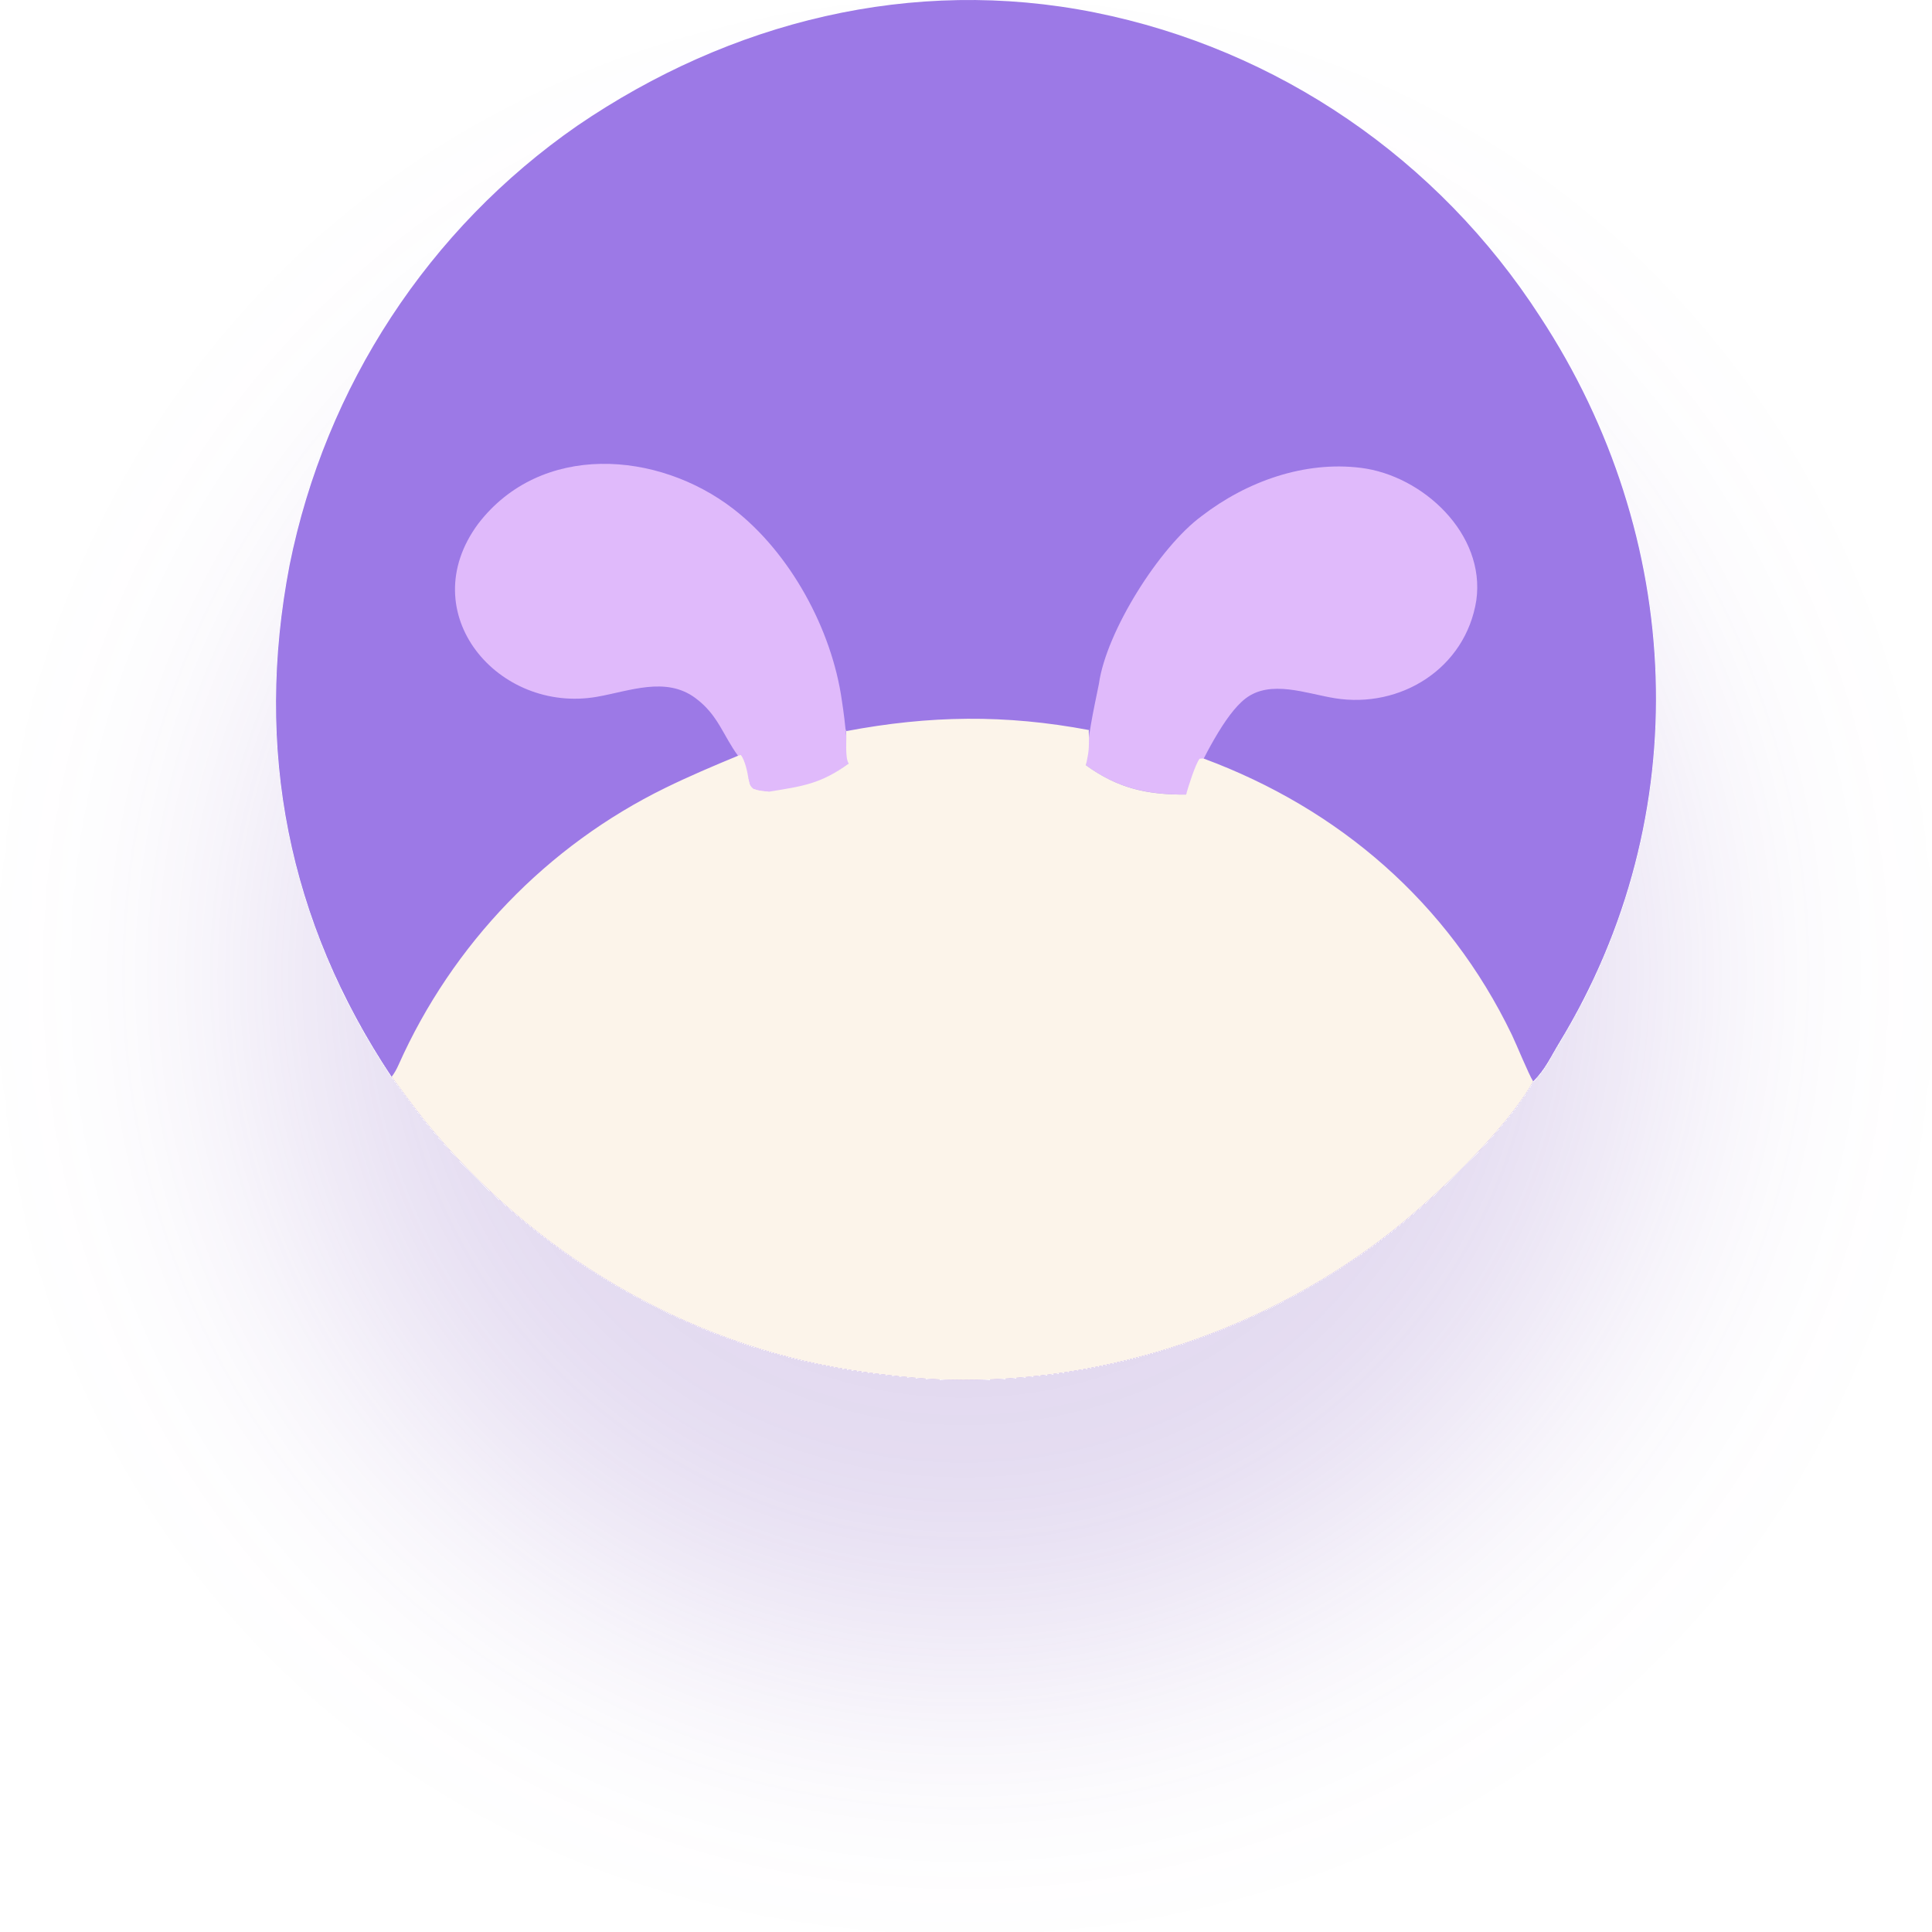
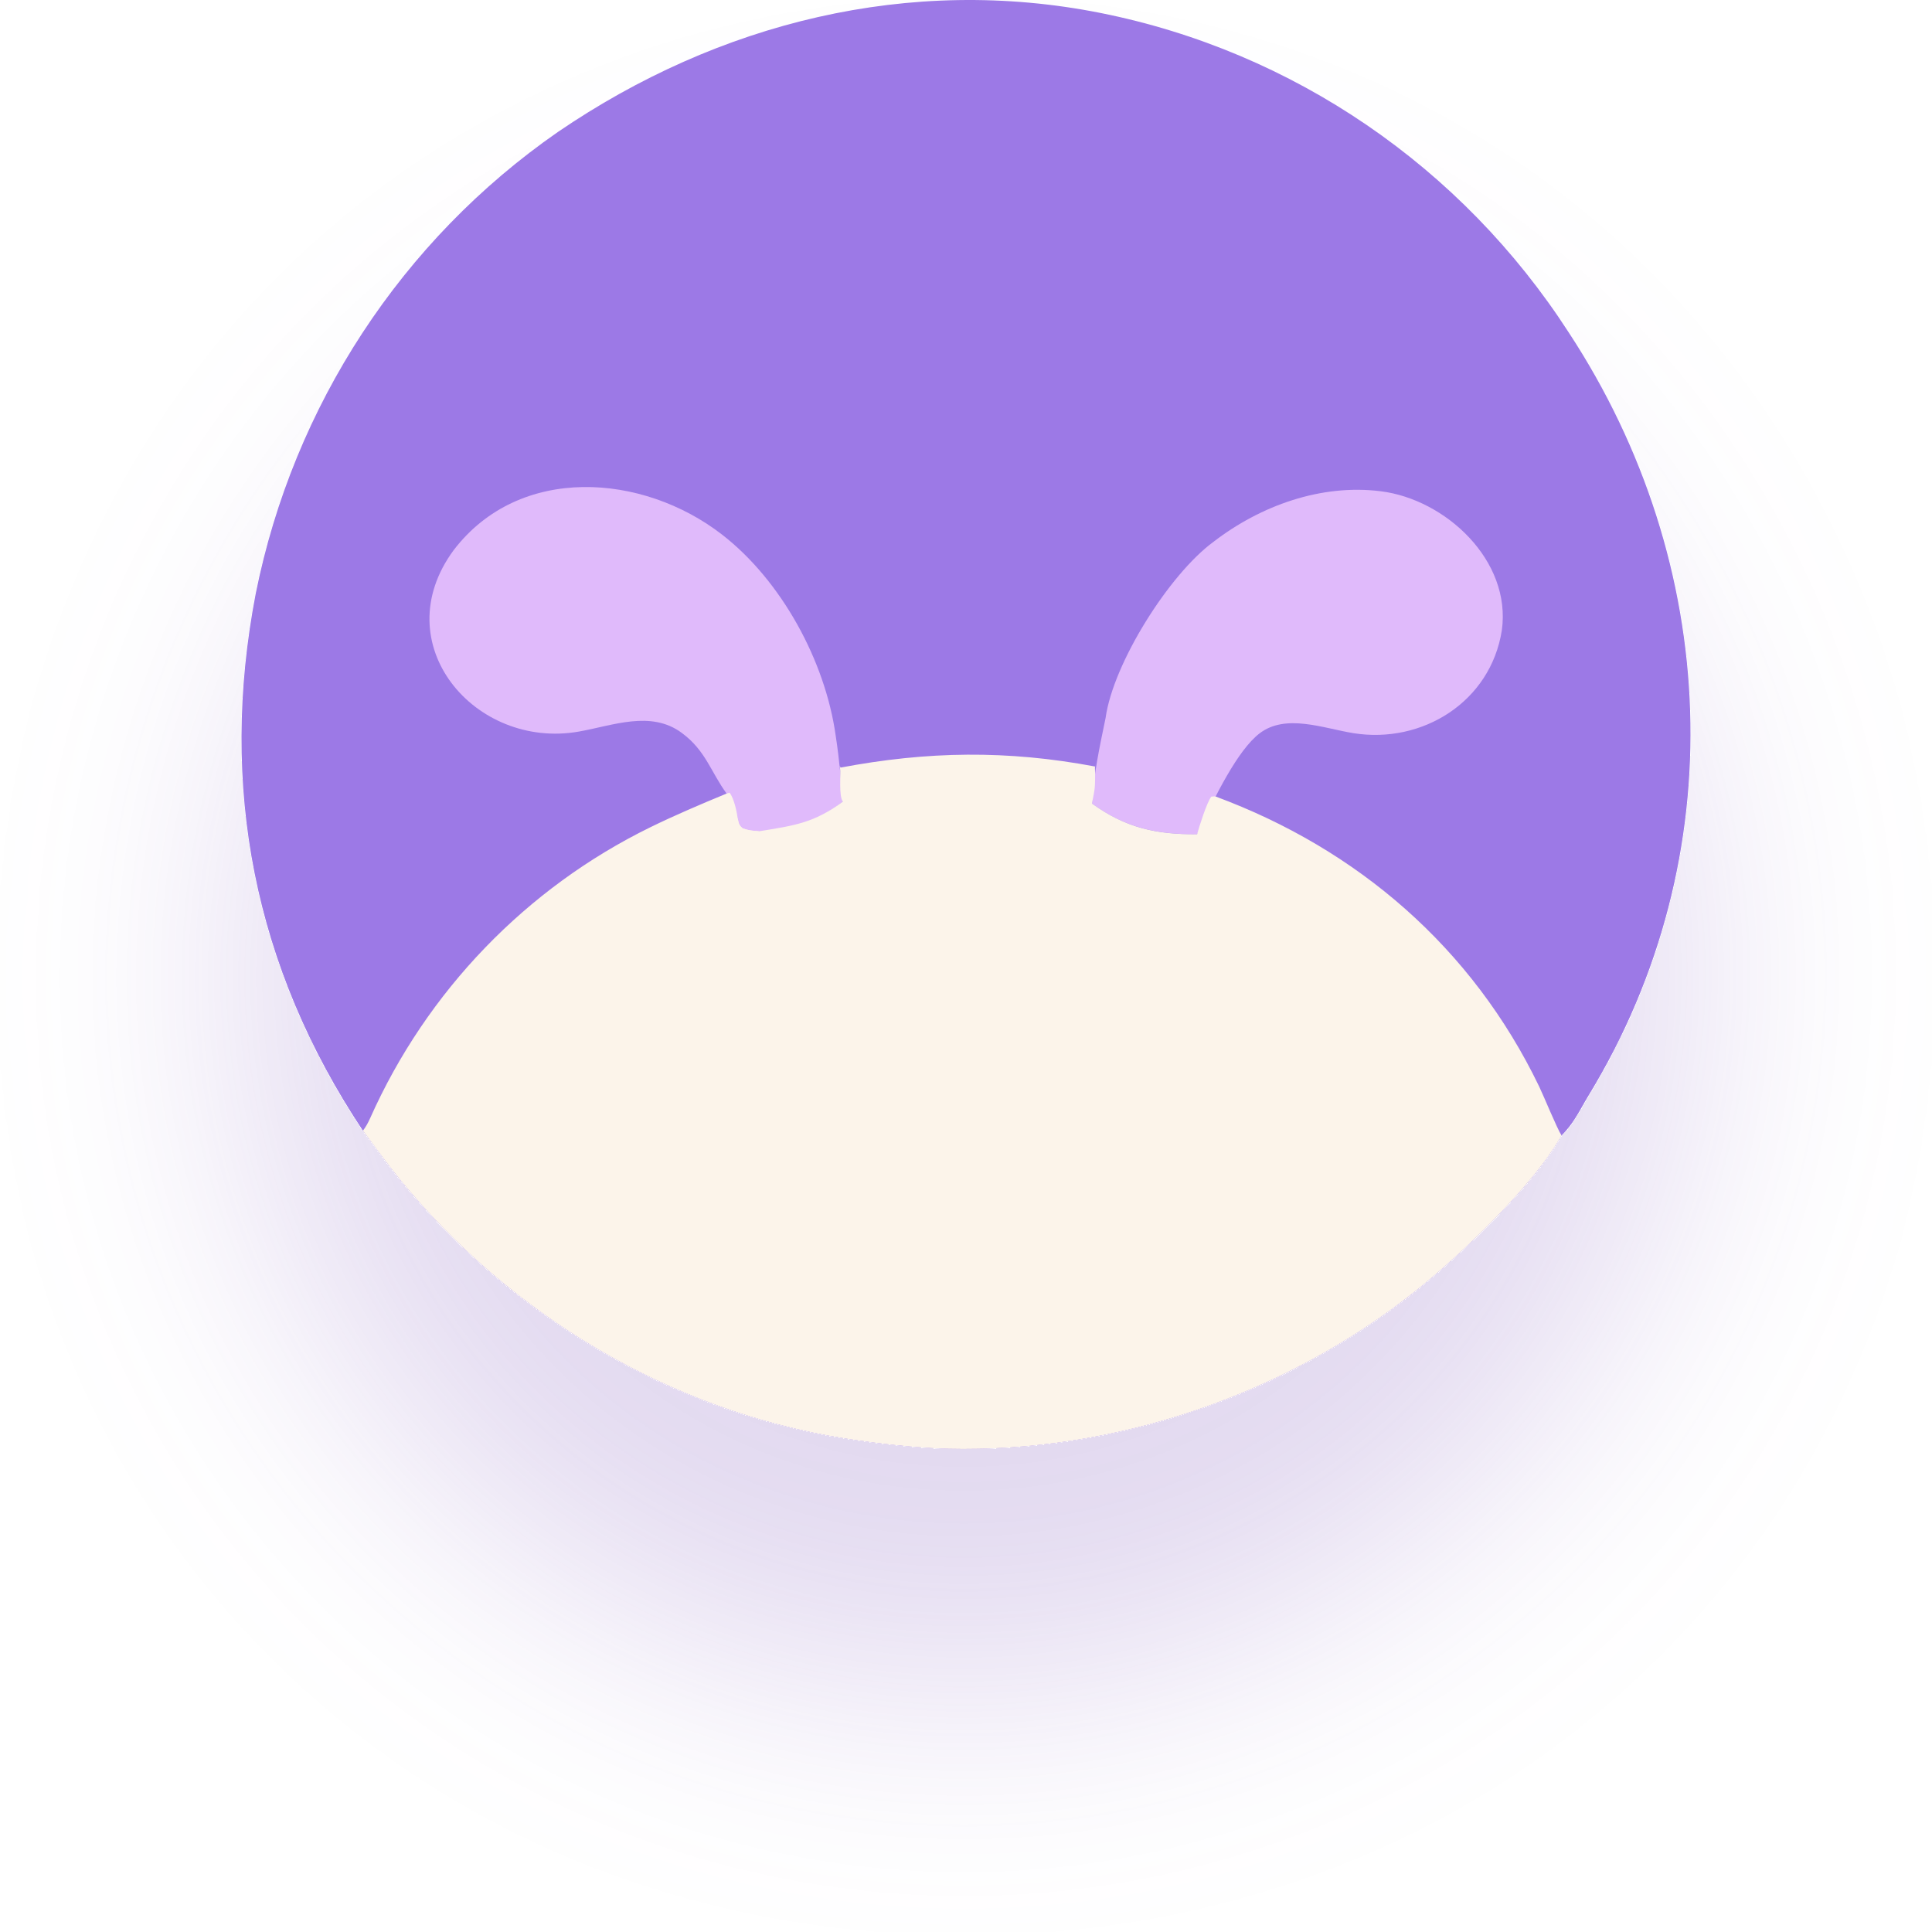
- <svg xmlns="http://www.w3.org/2000/svg" preserveAspectRatio="none" overflow="visible" style="display: block;" width="56" height="56" viewBox="0 0 56 56" fill="none">
-   <g id="Group 10" filter="url(#filter0_d_0_215)">
-     <path id="Vector" d="M11.352 31.214C8.351 26.701 7.366 21.719 8.393 16.381C9.435 11.199 12.427 6.631 16.735 3.643C21.167 0.618 26.445 -0.697 31.734 0.362C37.032 1.424 41.684 4.602 44.641 9.18C48.82 15.546 49.208 23.637 45.194 30.229C44.943 30.642 44.791 30.999 44.44 31.346C43.681 32.712 41.664 34.641 40.408 35.641C36.787 38.522 32.094 40.107 27.488 39.994C26.615 39.973 25.512 39.845 24.665 39.711C19.853 38.95 15.44 36.33 12.348 32.529C12.007 32.111 11.68 31.648 11.352 31.214Z" fill="#9C79E6" />
-     <path id="Vector_2" d="M21.392 21.907C20.951 21.305 20.816 20.72 20.152 20.23C19.298 19.6 18.249 20.031 17.308 20.196C14.448 20.698 11.947 17.776 13.858 15.185C15.674 12.812 19.074 13.062 21.262 14.755C22.902 16.024 24.113 18.242 24.402 20.306C24.514 21.026 24.563 21.699 24.599 22.13C23.89 22.672 22.762 23.216 21.951 23.277C21.646 23.275 21.707 22.314 21.392 21.907Z" fill="#E0BAFB" />
-     <path id="Vector_3" d="M31.853 19.82C32.063 18.309 33.609 15.854 34.834 14.956C36.135 13.955 37.805 13.356 39.447 13.561C41.24 13.784 43.063 15.474 42.792 17.402C42.48 19.378 40.592 20.544 38.695 20.239C37.861 20.105 36.825 19.69 36.1 20.248C35.5 20.711 34.884 21.958 34.38 23.032C33.251 23.032 32.406 22.856 31.479 22.183C31.528 21.351 31.684 20.645 31.853 19.82Z" fill="#E0BAFB" />
-     <path id="Vector_4" d="M31.564 21.334C31.443 21.827 31.564 21.161 31.564 21.197C31.564 21.817 31.564 21.72 31.478 22.182C32.405 22.854 33.25 23.038 34.379 23.031C34.441 22.808 34.648 22.148 34.771 21.992C34.81 21.989 34.859 21.98 34.894 21.989C38.805 23.44 41.973 26.157 43.822 29.994C43.951 30.261 44.309 31.141 44.44 31.346C43.68 32.712 41.663 34.641 40.407 35.64C36.786 38.521 32.094 40.106 27.487 39.993C26.615 39.972 25.511 39.844 24.664 39.71C19.852 38.949 15.44 36.329 12.347 32.528C12.007 32.11 11.679 31.647 11.351 31.213C11.432 31.108 11.497 30.989 11.55 30.87C13.113 27.361 15.865 24.511 19.286 22.837C19.965 22.504 20.676 22.202 21.392 21.906L21.472 21.883C21.592 22.028 21.673 22.399 21.695 22.586C21.726 22.721 21.727 22.783 21.838 22.869C22.015 22.93 22.104 22.932 22.291 22.947C23.258 22.79 23.802 22.721 24.599 22.129C24.482 21.956 24.551 21.388 24.522 21.193C24.677 21.151 24.529 21.278 24.631 21.172C24.631 21.172 24.56 21.392 24.522 21.193C24.496 21.024 24.59 21.387 24.522 21.193C26.942 20.735 29.137 20.704 31.564 21.161C31.651 20.699 31.44 21.788 31.564 21.334Z" fill="#FCF4EA" />
-     <path id="Vector_5" d="M22.292 22.947C22.089 23.004 21.414 23.02 21.232 22.893L21.225 22.816C21.323 22.686 21.535 22.639 21.696 22.586C21.726 22.721 21.727 22.783 21.838 22.869C22.015 22.93 22.105 22.932 22.292 22.947Z" fill="#FCF4EA" />
-     <path id="Vector_6" d="M22.593 30.877C22.766 31.02 22.782 31.036 22.879 31.236C22.85 31.384 22.846 31.46 22.749 31.579C22.584 31.669 22.656 31.654 22.476 31.642C22.088 31.425 22.16 31.02 22.593 30.877Z" fill="#FCF4EA" />
+ <svg xmlns="http://www.w3.org/2000/svg" preserveAspectRatio="none" overflow="visible" style="display: block;" width="64" height="64" viewBox="0 0 64 64" fill="none">
+   <g id="Group 10" filter="url(#filter0_d_0_33)">
+     <path id="Vector" d="M12.022 37.457C8.421 32.042 7.239 26.062 8.472 19.657C9.722 13.438 13.312 7.957 18.482 4.371C23.8 0.742 30.134 -0.836 36.48 0.434C42.838 1.709 48.421 5.523 51.969 11.017C56.984 18.656 57.45 28.364 52.633 36.275C52.331 36.77 52.15 37.198 51.728 37.615C50.817 39.255 48.397 41.57 46.89 42.769C42.544 46.226 36.913 48.128 31.385 47.993C30.338 47.967 29.014 47.814 27.998 47.653C22.224 46.739 16.928 43.596 13.217 39.035C12.809 38.533 12.416 37.977 12.022 37.457Z" fill="#9C79E6" />
+     <path id="Vector_2" d="M24.071 26.289C23.542 25.566 23.38 24.864 22.582 24.276C21.558 23.52 20.299 24.037 19.17 24.235C15.738 24.837 12.737 21.331 15.03 18.222C17.209 15.374 21.289 15.674 23.915 17.706C25.883 19.229 27.336 21.89 27.683 24.367C27.817 25.231 27.876 26.039 27.919 26.556C27.068 27.206 25.715 27.86 24.742 27.932C24.375 27.93 24.449 26.777 24.071 26.289Z" fill="#E0BAFB" />
+     <path id="Vector_3" d="M36.624 23.784C36.875 21.971 38.731 19.024 40.2 17.947C41.762 16.745 43.766 16.027 45.737 16.273C47.888 16.54 50.075 18.569 49.75 20.882C49.377 23.253 47.111 24.653 44.834 24.287C43.833 24.126 42.59 23.628 41.721 24.297C41 24.853 40.261 26.35 39.656 27.638C38.301 27.638 37.287 27.427 36.174 26.62C36.233 25.622 36.42 24.774 36.624 23.784Z" fill="#E0BAFB" />
+     <path id="Vector_4" d="M36.277 25.6C36.132 26.192 36.277 25.392 36.277 25.436C36.277 26.181 36.277 26.064 36.173 26.618C37.286 27.424 38.301 27.645 39.655 27.636C39.729 27.369 39.978 26.578 40.126 26.39C40.173 26.386 40.231 26.375 40.273 26.387C44.966 28.128 48.768 31.388 50.987 35.993C51.141 36.312 51.571 37.369 51.728 37.614C50.816 39.254 48.396 41.569 46.889 42.768C42.544 46.225 36.913 48.127 31.385 47.992C30.338 47.966 29.014 47.813 27.997 47.652C22.223 46.738 16.928 43.594 13.217 39.034C12.808 38.532 12.415 37.976 12.022 37.456C12.119 37.33 12.197 37.186 12.261 37.043C14.135 32.833 17.439 29.413 21.543 27.404C22.358 27.005 23.211 26.642 24.071 26.287L24.167 26.259C24.31 26.434 24.408 26.878 24.435 27.103C24.471 27.265 24.472 27.339 24.606 27.442C24.818 27.516 24.925 27.518 25.15 27.536C26.309 27.348 26.962 27.265 27.919 26.554C27.779 26.346 27.861 25.665 27.826 25.431C28.013 25.381 27.835 25.533 27.958 25.407C27.958 25.407 27.873 25.67 27.826 25.431C27.796 25.228 27.909 25.663 27.826 25.431C30.73 24.881 33.364 24.844 36.277 25.392C36.382 24.838 36.129 26.145 36.277 25.6Z" fill="#FCF4EA" />
+     <path id="Vector_5" d="M25.15 27.536C24.906 27.605 24.097 27.624 23.878 27.472L23.87 27.379C23.987 27.222 24.242 27.167 24.435 27.103C24.471 27.265 24.473 27.339 24.606 27.442C24.818 27.516 24.926 27.518 25.15 27.536Z" fill="#FCF4EA" />
+     <path id="Vector_6" d="M25.511 37.052C25.719 37.224 25.738 37.242 25.854 37.483C25.82 37.661 25.815 37.752 25.699 37.894C25.5 38.002 25.587 37.984 25.371 37.97C24.906 37.71 24.992 37.223 25.511 37.052Z" fill="#FCF4EA" />
  </g>
  <defs>
-     <filter id="filter0_d_0_215" x="1.85004e-08" y="0" width="56" height="56" filterUnits="userSpaceOnUse" color-interpolation-filters="sRGB">
+     <filter id="filter0_d_0_33" x="1.46712e-08" y="0" width="64" height="64" filterUnits="userSpaceOnUse" color-interpolation-filters="sRGB">
      <feFlood flood-opacity="0" result="BackgroundImageFix" />
      <feColorMatrix in="SourceAlpha" type="matrix" values="0 0 0 0 0 0 0 0 0 0 0 0 0 0 0 0 0 0 127 0" result="hardAlpha" />
      <feOffset dy="8" />
      <feGaussianBlur stdDeviation="4" />
      <feComposite in2="hardAlpha" operator="out" />
      <feColorMatrix type="matrix" values="0 0 0 0 0.439 0 0 0 0 0.263 0 0 0 0 0.706 0 0 0 0.2 0" />
-       <feBlend mode="normal" in2="BackgroundImageFix" result="effect1_dropShadow_0_215" />
-       <feBlend mode="normal" in="SourceGraphic" in2="effect1_dropShadow_0_215" result="shape" />
+       <feBlend mode="normal" in2="BackgroundImageFix" result="effect1_dropShadow_0_33" />
+       <feBlend mode="normal" in="SourceGraphic" in2="effect1_dropShadow_0_33" result="shape" />
    </filter>
  </defs>
</svg>
